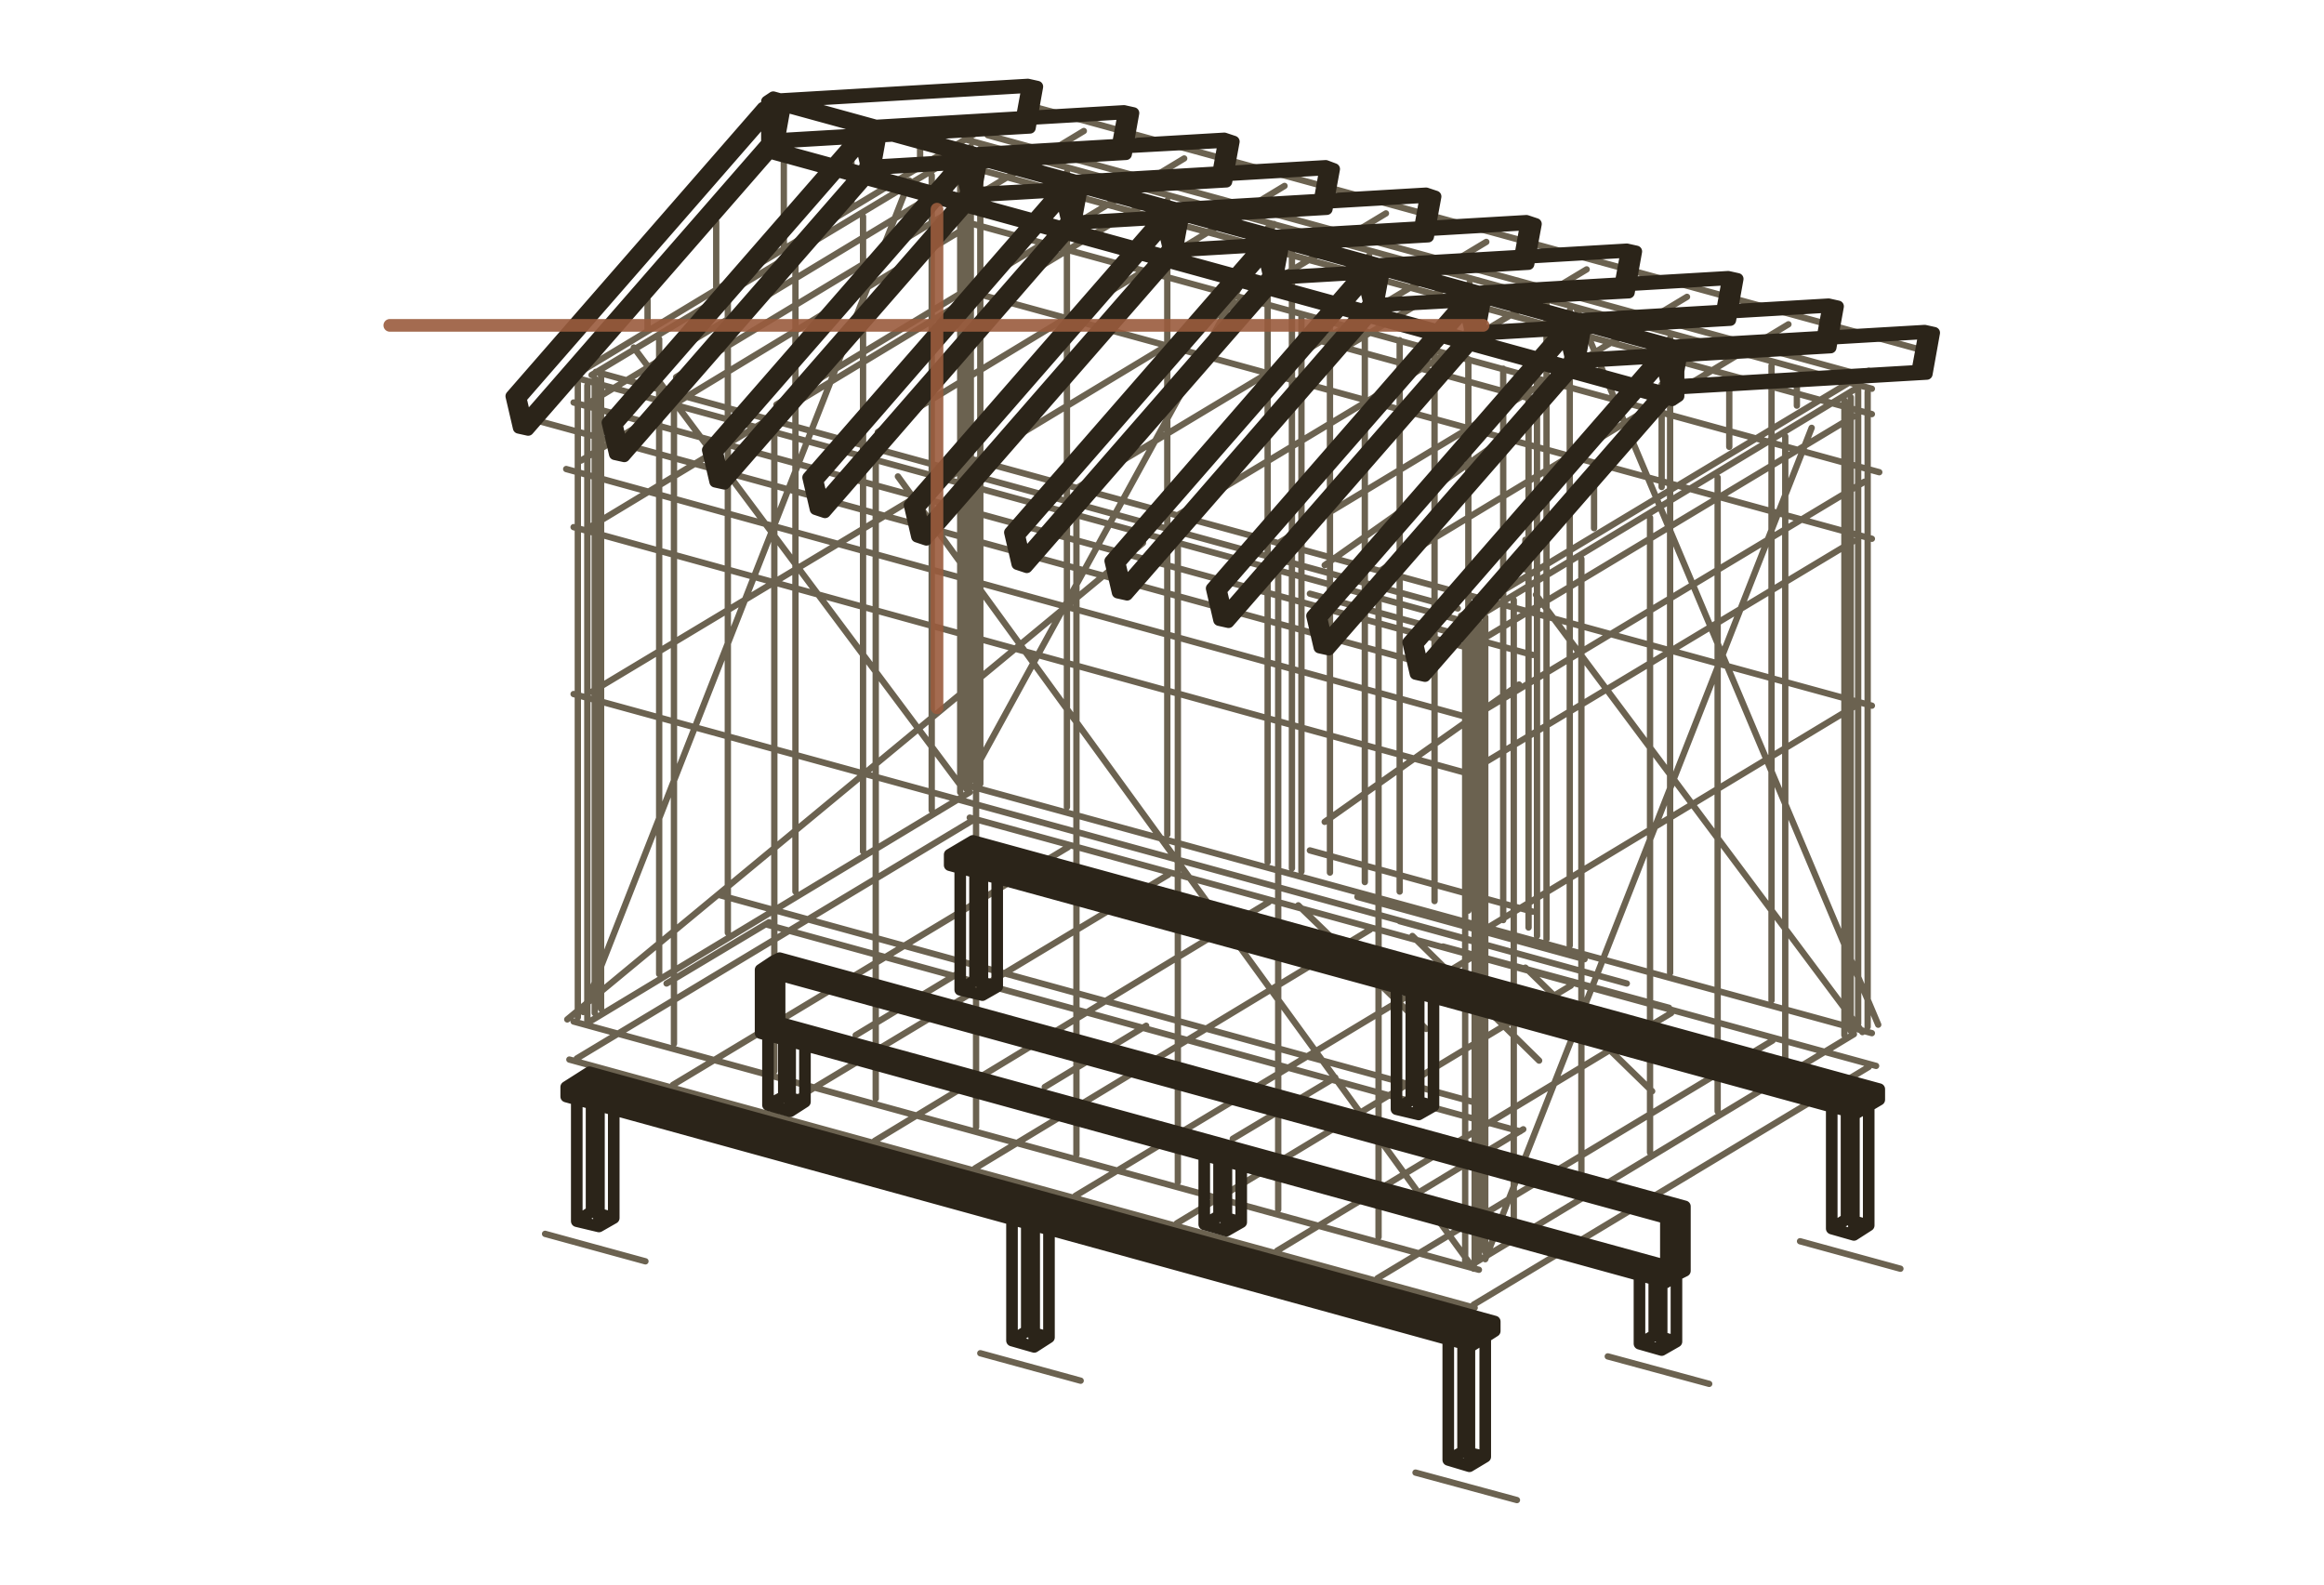
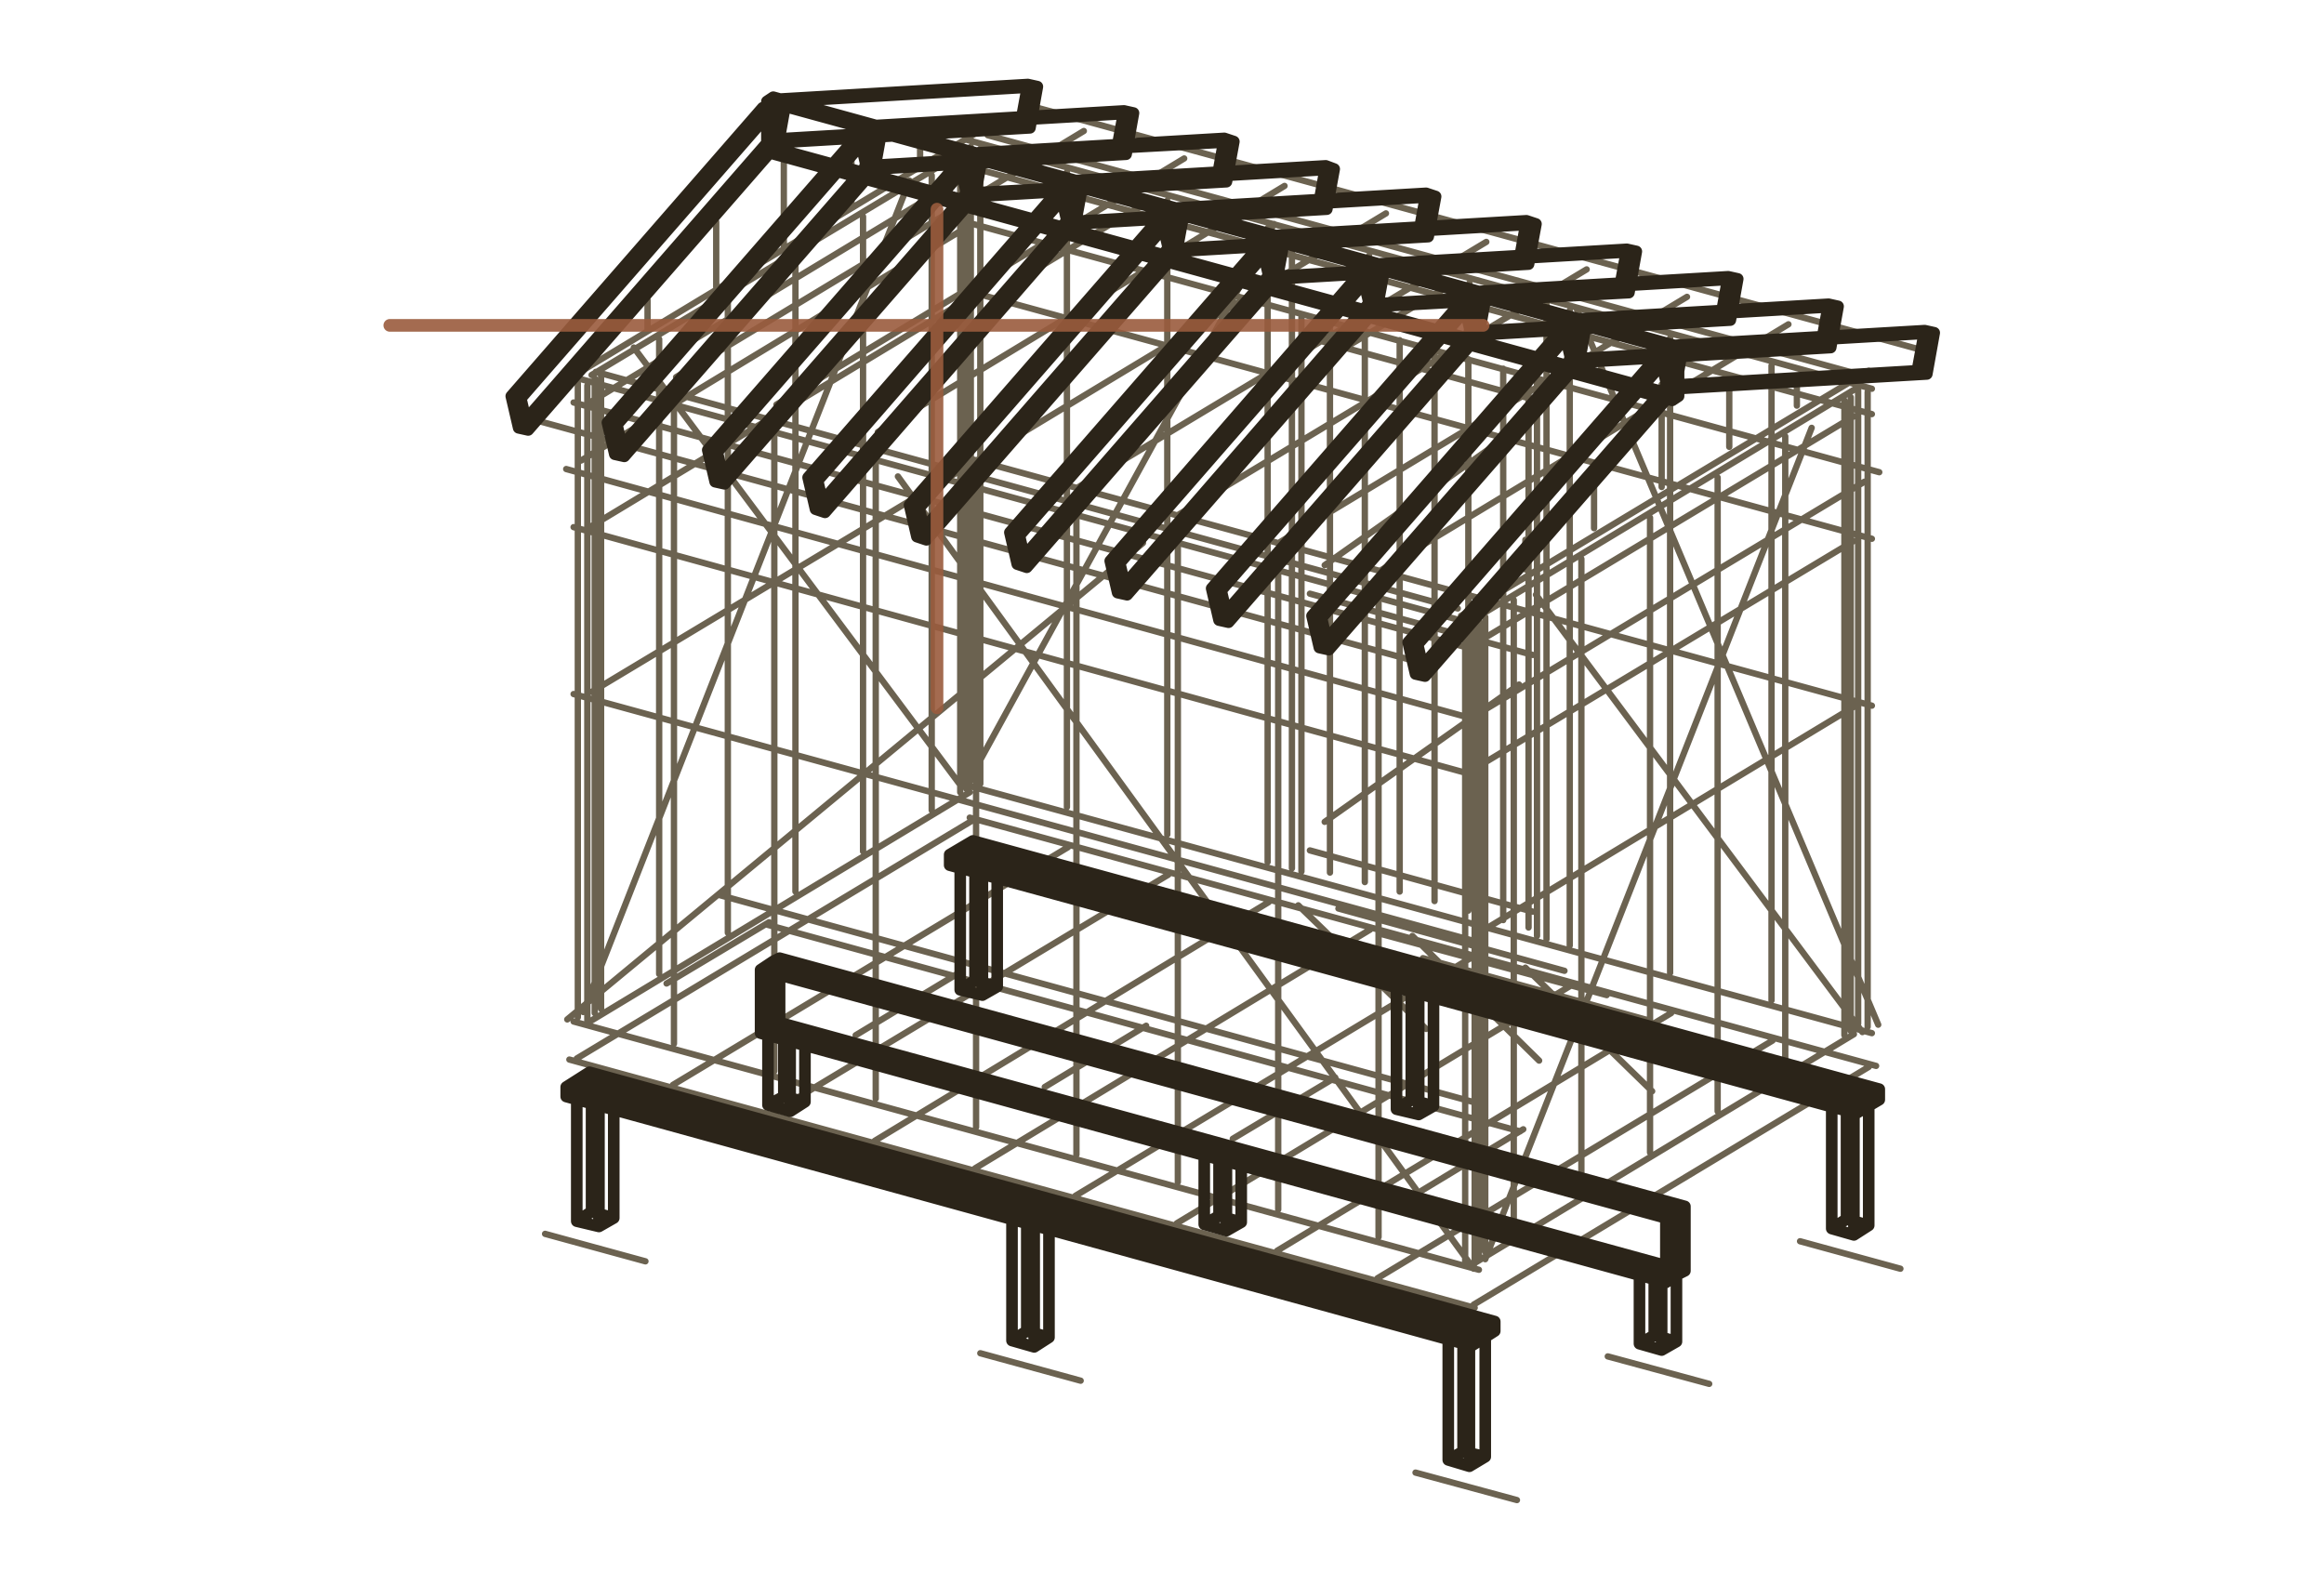
<svg xmlns="http://www.w3.org/2000/svg" viewBox="0 0 220 150" width="220" height="150" role="img">
  <g fill="none" stroke="#6b6250" stroke-width="0.6" stroke-linecap="round">
-     <path d="M87.9 94.8L97.4 97.4M51.6 116.8L61.1 119.4M129.2 106.1L138.7 108.8M92.8 128.1L102.3 130.7M170.4 117.5L179.9 120.1M134 139.4L143.6 142M69.7 105.8L79.3 108.4M111 117.1L120.5 119.7M152.2 128.4L161.8 131M92 77.7L54.6 100.2M101.1 80.2L63.7 102.7M110.6 82.8L73.2 105.3M120.1 85.4L82.8 108M129.7 88L92.3 110.6M139.2 90.7L101.8 113.2M148.7 93.3L111.4 115.8M158.2 95.9L120.9 118.4M167.8 98.5L130.4 121M176.9 101L139.5 123.5M91.8 77.4L177.6 100.9M53.9 100.3L139.6 123.8M91.4 74.3L177.2 97.8M91.4 13.2L177.2 36.8M93.5 12.8L175.1 35.2M91.9 73.9L91.9 13.9M101 76.4L101 16.3M110.5 79L110.5 19M120 81.6L120 21.6M148.6 89.5L148.6 29.4M158.1 92.1L158.1 32M167.7 94.7L167.7 34.6M176.8 97.2L176.8 37.1M92.8 74.2L92.8 14.1M175.9 96.9L175.9 36.9M122.3 82.2L122.3 22.2M123.2 82.5L123.2 30M146.4 88.9L146.4 28.8M145.5 88.6L145.5 36.1M123 27.9L146.2 34.2M122.4 28.2L145.6 34.6M129.6 28.1L129.6 24.2M139.1 30.7L139.1 26.8M92 73.4L120.6 21.2M149.2 29.1L177.8 97M140 120.2L54.3 96.7M140 59.2L54.3 35.7M138 57.6L56.4 35.2M139.6 119.6L139.6 59.6M130.5 117.1L130.5 57.1M121 114.5L121 54.4M111.5 111.9L111.5 51.8M101.9 109.3L101.9 49.2M92.4 106.7L92.4 46.6M82.9 104L82.9 44M73.3 101.4L73.3 41.4M63.8 98.8L63.8 38.8M54.7 96.3L54.7 36.3M138.7 119.4L138.7 59.3M55.6 96.6L55.6 36.5M139.5 120.1L85 45.1M108.2 51.4L53.7 96.5M175.5 97.9L139.7 119.5M175.5 36.9L139.7 58.5M176.9 35.1L138.3 58.3M175.2 97.6L175.2 37.6M169 101.3L169 41.3M162.6 105.2L162.6 45.2M156.2 109.1L156.2 49M149.7 113L149.7 52.9M143.3 116.8L143.3 56.8M140 118.8L140 58.8M174.6 98L174.6 37.9M140.6 118.5L140.6 58.4M176.3 97.7L145.4 56.3M171.5 40.5L140.6 119.2M56 96.6L91.8 75M56 35.5L91.8 14M54.6 35.4L93.2 12.1M56.3 95.9L56.3 35.8M62.4 92.2L62.4 32.1M68.9 88.3L68.9 28.3M75.3 84.4L75.3 24.4M81.7 80.6L81.7 20.5M88.2 76.7L88.2 16.6M91.5 74.7L91.5 14.6M56.9 95.5L56.9 35.5M90.9 75L90.9 15M55.2 95.8L86.1 17.1M60 32.9L90.9 74.3M102.6 12.4L64 35.7M112.1 15L73.5 38.3M121.6 17.6L83.1 40.9M131.2 20.2L92.6 43.5M140.7 22.9L102.1 46.1M150.2 25.5L111.6 48.7M159.7 28.1L121.2 51.3M169.3 30.7L130.7 54M108.8 19L95.9 26.8M137.4 26.9L124.5 34.6M87.1 15.6L87.1 12.9M80.6 19.5L80.6 13.2M74.2 23.3L74.2 13.6M67.8 27.2L67.8 21M61.3 31.1L61.3 28.4M170.1 38.4L170.1 35.6M163.7 42.3L163.7 36M157.3 46.1L157.3 36.4M150.9 50L150.9 43.8M144.4 53.9L144.4 51.1M97.1 9.9L182.9 33.4M134.4 62.7L48.6 39.2M125.9 82.6L125.9 30.4M129.2 83.5L129.2 31.3M132.5 84.4L132.5 32.2M135.8 85.3L135.8 33.1M139 86.2L139 34M142.3 87.1L142.3 34.9M144.7 87.8L144.7 35.6M124 80.5L145.1 86.3M124 56.2L145.1 62M124 32L145.1 37.8M125.4 77.8L143.8 64.8M125.4 53.5L143.8 40.5M156.4 103.3L144.4 91.6M145.7 100.4L133.7 88.6M135 97.4L122.9 85.7M158 95.4L136.6 89.6M154 93.1L132.5 87.2M150 90.8L128.5 84.9M91.4 43.3L177.2 66.8M140 89.2L54.3 65.7M175.5 66.9L139.7 88.5M56 65.5L91.8 44M91.4 27.5L177.2 51M91.4 15.7L177.2 39.2M92.1 21.2L177.9 44.7M140 73.5L54.3 49.9M140 61.6L54.3 38.1M139.3 68L53.6 44.4M175.5 51.2L139.7 72.7M175.5 39.4L139.7 60.9M176.5 45.6L140.7 67.1M56 49.8L91.8 28.2M56 38L91.8 16.4M55 43.6L90.7 22M68 84.7L139.4 104.3M72.5 87.5L143.9 107.1M63.1 93.1L72.8 87.3M81 98L90.6 92.2M98.9 102.9L108.5 97.1M116.7 107.8L126.4 102M134.6 112.7L144.2 106.9" />
+     <path d="M87.9 94.8L97.4 97.4M51.6 116.8L61.1 119.4M129.2 106.1L138.7 108.8M92.8 128.1L102.3 130.7M170.4 117.5L179.9 120.1M134 139.4L143.6 142M69.7 105.8L79.3 108.4M111 117.1L120.5 119.7M152.2 128.4L161.8 131M92 77.7L54.6 100.2M101.1 80.2L63.7 102.7M110.6 82.8L73.2 105.3M120.1 85.4L82.8 108M129.7 88L92.3 110.6M139.2 90.7L101.8 113.2M148.7 93.3L111.4 115.8M158.2 95.9L120.9 118.4M167.8 98.5L130.4 121M176.9 101L139.5 123.5M91.8 77.4L177.6 100.9M53.9 100.3L139.6 123.8M91.4 74.3L177.2 97.8M91.4 13.2L177.2 36.8M93.5 12.8L175.1 35.2M91.9 73.9L91.9 13.9M101 76.4L101 16.3M110.5 79L110.5 19M120 81.6L120 21.6M148.6 89.5L148.6 29.4M158.1 92.1L158.1 32M167.7 94.7L167.7 34.6M176.8 97.2L176.8 37.1M92.8 74.2L92.8 14.1M175.9 96.9L175.9 36.9M122.3 82.2L122.3 22.2M123.2 82.5L123.2 30M146.4 88.9L146.4 28.8M145.5 88.6L145.5 36.1M123 27.9L146.2 34.2M122.4 28.2L145.6 34.6M129.6 28.1L129.6 24.2M139.1 30.7L139.1 26.8M92 73.4L120.6 21.2M149.2 29.1L177.8 97M140 120.2L54.3 96.7M140 59.2L54.3 35.7M138 57.6L56.4 35.2M139.6 119.6L139.6 59.6M130.5 117.1L130.5 57.1M121 114.5L121 54.4M111.5 111.9L111.5 51.8M101.9 109.3L101.9 49.2M92.4 106.7L92.4 46.6M82.9 104L82.9 44M73.3 101.4L73.3 41.4M63.8 98.8L63.8 38.8M54.7 96.3L54.7 36.3M138.7 119.4L138.7 59.3M55.6 96.6L55.6 36.5M139.5 120.1L85 45.1M108.2 51.4L53.7 96.5M175.5 97.9L139.7 119.5M175.5 36.9L139.7 58.5M176.9 35.1L138.3 58.3M175.2 97.6L175.2 37.6M169 101.3L169 41.3M162.6 105.2L162.6 45.2M156.2 109.1L156.2 49M149.7 113L149.7 52.9M143.3 116.8L143.3 56.8M140 118.8L140 58.8M174.6 98L174.6 37.9M140.6 118.5L140.6 58.4M176.3 97.7L145.4 56.3M171.5 40.5L140.6 119.2M56 96.6L91.8 75M56 35.5L91.8 14M54.6 35.4L93.2 12.1M56.3 95.9L56.3 35.8M62.4 92.2L62.4 32.1M68.9 88.3L68.9 28.3M75.3 84.4L75.3 24.4M81.7 80.6L81.7 20.5M88.2 76.7L88.2 16.6M91.5 74.7L91.5 14.6M56.9 95.5L56.9 35.5M90.9 75L90.9 15M55.2 95.8L86.1 17.1M60 32.9L90.9 74.3M102.6 12.4L64 35.7M112.1 15L73.5 38.3M121.6 17.6L83.1 40.9M131.2 20.2L92.6 43.5M140.7 22.9L102.1 46.1M150.2 25.5L111.6 48.7M159.7 28.1L121.2 51.3M169.3 30.7L130.7 54M108.8 19L95.9 26.8M137.4 26.9L124.5 34.6M87.1 15.6L87.1 12.9M80.6 19.5L80.6 13.2M74.2 23.3L74.2 13.6M67.8 27.2L67.8 21M61.3 31.1L61.3 28.4M170.1 38.4L170.1 35.6M163.7 42.3L163.7 36M157.3 46.1L157.3 36.4M150.9 50L150.9 43.8M144.4 53.9L144.4 51.1M97.1 9.9L182.9 33.4M134.4 62.7L48.6 39.2M125.9 82.6L125.9 30.4M129.2 83.5L129.2 31.3M132.5 84.4L132.5 32.2M135.8 85.3L135.8 33.1M139 86.2L139 34M142.3 87.1L142.3 34.9M144.7 87.8L144.7 35.6M124 80.5L145.1 86.3M124 56.2L145.1 62M124 32L145.1 37.8M125.4 77.8L143.8 64.8M125.4 53.5L143.8 40.5M156.4 103.3L144.4 91.6M145.7 100.4L133.7 88.6M135 97.4L122.9 85.7M156.1 96.6L134.7 90.7M152.1 94.2L130.7 88.4M148.1 91.9L126.7 86M91.4 43.3L177.2 66.8M140 89.2L54.3 65.7M175.5 66.9L139.7 88.5M56 65.5L91.8 44M91.4 27.5L177.2 51M91.4 15.7L177.2 39.2M92.1 21.2L177.9 44.7M140 73.5L54.3 49.9M140 61.6L54.3 38.1M139.3 68L53.6 44.4M175.5 51.2L139.7 72.7M175.5 39.4L139.7 60.9M176.5 45.6L140.7 67.1M56 49.8L91.8 28.2M56 38L91.8 16.4M55 43.6L90.7 22M68 84.7L139.4 104.3M72.5 87.5L143.9 107.1M63.1 93.1L72.8 87.3M81 98L90.6 92.2M98.9 102.9L108.5 97.1M116.7 107.8L126.4 102M134.6 112.7L144.2 106.9" />
  </g>
  <g fill="none" stroke="#2b2419" stroke-width="1.1" stroke-linecap="round">
    <path d="M94.4 93.4L93 94.2M92.3 92.8L90.9 93.7M94.4 81.6L93 82.4M92.3 81L90.9 81.8M94.4 93.4L92.3 92.8M93 94.2L90.9 93.7M94.4 81.6L92.3 81M93 82.4L90.9 81.8M94.4 93.4L94.4 81.6M93 94.2L93 82.4M92.3 92.8L92.3 81M90.9 93.7L90.9 81.8M58.1 115.3L56.7 116.1M56 114.7L54.6 115.6M58.1 103.5L56.7 104.3M56 102.9L54.6 103.8M58.1 115.3L56 114.7M56.7 116.1L54.6 115.6M58.1 103.5L56 102.9M56.7 104.3L54.6 103.8M58.1 115.3L58.1 103.5M56.7 116.1L56.7 104.3M56 114.7L56 102.9M54.6 115.6L54.6 103.8M135.7 104.7L134.3 105.5M133.6 104.1L132.2 105M135.7 92.9L134.3 93.7M133.6 92.3L132.2 93.2M135.7 104.7L133.6 104.1M134.3 105.5L132.2 105M135.7 92.9L133.6 92.3M134.3 93.7L132.2 93.2M135.7 104.7L135.7 92.9M134.3 105.5L134.3 93.7M133.6 104.1L133.6 92.3M132.2 105L132.2 93.2M99.3 126.6L97.9 127.5M97.2 126L95.8 126.9M99.3 114.8L97.9 115.6M97.2 114.2L95.8 115.1M99.3 126.6L97.2 126M97.9 127.5L95.8 126.9M99.3 114.8L97.2 114.2M97.9 115.6L95.8 115.1M99.3 126.6L99.3 114.8M97.9 127.5L97.9 115.6M97.2 126L97.2 114.2M95.8 126.9L95.8 115.1M176.9 116L175.5 116.9M174.8 115.4L173.4 116.3M176.9 104.2L175.5 105M174.8 103.6L173.4 104.5M176.9 116L174.8 115.4M175.5 116.9L173.4 116.3M176.9 104.2L174.8 103.6M175.5 105L173.4 104.5M176.9 116L176.9 104.2M175.5 116.9L175.5 105M174.8 115.4L174.8 103.6M173.4 116.3L173.4 104.5M140.6 137.9L139.1 138.8M138.5 137.4L137.1 138.2M140.6 126.1L139.1 127M138.5 125.5L137.1 126.4M140.6 137.9L138.5 137.4M139.1 138.8L137.1 138.2M140.6 126.1L138.5 125.5M139.1 127L137.1 126.4M140.6 137.9L140.6 126.1M139.1 138.8L139.1 127M138.5 137.4L138.5 125.5M137.1 138.2L137.1 126.4M76.2 104.3L74.8 105.2M74.2 103.8L72.7 104.6M76.2 97.6L74.8 98.5M74.2 97L72.7 97.9M76.2 104.3L74.2 103.8M74.8 105.2L72.7 104.6M76.2 97.6L74.2 97M74.8 98.5L72.7 97.9M76.2 104.3L76.2 97.6M74.8 105.2L74.8 98.5M74.2 103.8L74.2 97M72.7 104.6L72.7 97.9M117.5 115.7L116.1 116.5M115.4 115.1L114 115.9M117.5 108.9L116.1 109.8M115.4 108.4L114 109.2M117.5 115.7L115.4 115.1M116.1 116.5L114 115.9M117.5 108.9L115.4 108.4M116.1 109.8L114 109.2M117.5 115.7L117.5 108.9M116.1 116.5L116.1 109.8M115.4 115.1L115.4 108.4M114 115.9L114 109.2M158.7 127L157.3 127.8M156.6 126.4L155.2 127.2M158.7 120.2L157.3 121.1M156.6 119.7L155.2 120.5M158.7 127L156.6 126.4M157.3 127.8L155.2 127.2M158.7 120.2L156.6 119.7M157.3 121.1L155.2 120.5M158.7 127L158.7 120.2M157.3 127.8L157.3 121.1M156.6 126.4L156.6 119.7M155.2 127.2L155.2 120.5M89.9 81.9L89.9 80.9M92.1 80.6L92.1 79.6M175.7 105.4L175.7 104.5M177.9 104.1L177.9 103.1M89.9 81.9L92.1 80.6M89.9 80.9L92.1 79.6M175.7 105.4L177.9 104.1M175.7 104.5L177.9 103.1M89.9 81.9L175.7 105.4M89.9 80.9L175.7 104.5M92.1 80.6L177.9 104.1M92.1 79.6L177.9 103.1M53.6 103.8L53.6 102.9M55.8 102.5L55.8 101.5M139.3 127.4L139.3 126.4M141.5 126L141.5 125.1M53.6 103.8L55.8 102.5M53.6 102.9L55.8 101.5M139.3 127.4L141.5 126M139.3 126.4L141.5 125.1M53.6 103.8L139.3 127.4M53.6 102.9L139.3 126.4M55.8 102.5L141.5 126M55.8 101.5L141.5 125.1M73.8 96.8L73.2 97.1M73.8 90.7L73.2 91M159.5 120.3L158.9 120.6M159.5 114.2L158.9 114.6M73.8 96.8L73.8 90.7M73.2 97.1L73.2 91M159.5 120.3L159.5 114.2M158.9 120.6L158.9 114.6M73.8 96.8L159.5 120.3M73.2 97.1L158.9 120.6M73.8 90.7L159.5 114.2M73.2 91L158.9 114.6M73.2 97.1L72.6 97.5M73.2 91L72.6 91.4M158.9 120.6L158.3 121M158.9 114.6L158.3 114.9M73.2 97.1L73.2 91M72.6 97.5L72.6 91.4M158.9 120.6L158.9 114.6M158.3 121L158.3 114.9M73.2 97.1L158.9 120.6M72.6 97.5L158.3 121M73.2 91L158.9 114.6M72.6 91.4L158.3 114.9M72.6 97.5L72 97.8M72.6 91.4L72 91.8M158.3 121L157.7 121.4M158.3 114.9L157.7 115.3M72.6 97.5L72.6 91.4M72 97.8L72 91.8M158.3 121L158.3 114.9M157.7 121.4L157.7 115.3M72.6 97.5L158.3 121M72 97.8L157.7 121.4M72.6 91.4L158.3 114.9M72 91.8L157.7 115.3M97.5 12.1L96.6 11.8M98.2 8.2L97.3 8M73.7 13.5L72.8 13.2M74.4 9.6L73.5 9.4M97.5 12.1L98.2 8.2M96.6 11.8L97.3 8M73.7 13.5L74.4 9.6M72.8 13.2L73.5 9.4M97.5 12.1L73.7 13.5M96.6 11.8L72.8 13.2M98.2 8.2L74.4 9.6M97.3 8L73.5 9.4M73.8 13.4L72.9 13.2M73.1 10.4L72.2 10.2M50 40.7L49.1 40.5M49.3 37.7L48.4 37.5M73.8 13.4L73.1 10.4M72.9 13.2L72.2 10.2M50 40.7L49.3 37.7M49.1 40.5L48.4 37.5M73.8 13.4L50 40.7M72.9 13.2L49.1 40.5M73.1 10.4L49.3 37.7M72.2 10.2L48.4 37.5M106.6 14.6L105.7 14.3M107.3 10.7L106.4 10.5M82.8 16L81.9 15.7M83.5 12.1L82.6 11.9M106.6 14.6L107.3 10.7M105.7 14.3L106.4 10.5M82.8 16L83.5 12.1M81.9 15.7L82.6 11.9M106.6 14.6L82.8 16M105.7 14.3L81.9 15.7M107.3 10.7L83.5 12.1M106.4 10.5L82.6 11.9M82.9 15.9L82 15.7M82.2 12.9L81.3 12.7M59.1 43.2L58.2 43M58.4 40.2L57.5 40M82.9 15.9L82.2 12.9M82 15.7L81.3 12.7M59.1 43.2L58.4 40.2M58.2 43L57.5 40M82.9 15.9L59.1 43.2M82 15.7L58.2 43M82.2 12.9L58.4 40.2M81.3 12.7L57.5 40M116.1 17.2L115.2 17M116.8 13.4L115.9 13.1M92.3 18.6L91.4 18.3M93 14.7L92.1 14.5M116.1 17.2L116.8 13.4M115.2 17L115.9 13.1M92.3 18.6L93 14.7M91.4 18.3L92.1 14.5M116.1 17.2L92.3 18.6M115.2 17L91.4 18.3M116.8 13.4L93 14.7M115.9 13.1L92.1 14.5M92.4 18.5L91.5 18.3M91.7 15.5L90.8 15.3M68.6 45.8L67.7 45.6M67.9 42.8L67 42.6M92.4 18.5L91.7 15.5M91.5 18.3L90.8 15.3M68.6 45.8L67.9 42.8M67.7 45.6L67 42.6M92.4 18.5L68.6 45.8M91.5 18.3L67.7 45.6M91.7 15.5L67.9 42.8M90.8 15.3L67 42.6M125.6 19.8L124.8 19.6M126.3 16L125.5 15.7M101.8 21.2L101 21M102.5 17.4L101.6 17.1M125.6 19.8L126.3 16M124.8 19.6L125.5 15.7M101.8 21.2L102.5 17.4M101 21L101.6 17.1M125.6 19.8L101.8 21.2M124.8 19.6L101 21M126.3 16L102.5 17.4M125.5 15.7L101.6 17.1M101.9 21.1L101 20.9M101.2 18.1L100.3 17.9M78.1 48.5L77.2 48.2M77.4 45.5L76.5 45.2M101.9 21.1L101.2 18.1M101 20.9L100.3 17.9M78.1 48.5L77.4 45.5M77.2 48.2L76.5 45.2M101.9 21.1L78.1 48.5M101 20.9L77.2 48.2M101.2 18.1L77.4 45.5M100.3 17.9L76.5 45.2M135.2 22.4L134.3 22.2M135.9 18.6L135 18.3M111.4 23.8L110.5 23.6M112.1 20L111.2 19.7M135.2 22.4L135.9 18.6M134.3 22.2L135 18.3M111.4 23.8L112.1 20M110.5 23.6L111.2 19.7M135.2 22.4L111.4 23.8M134.3 22.2L110.5 23.6M135.9 18.6L112.1 20M135 18.3L111.2 19.7M111.5 23.8L110.6 23.5M110.8 20.8L109.9 20.5M87.7 51.1L86.8 50.8M87 48.1L86.1 47.8M111.5 23.8L110.8 20.8M110.6 23.5L109.9 20.5M87.7 51.1L87 48.1M86.8 50.8L86.1 47.8M111.5 23.8L87.7 51.1M110.6 23.5L86.8 50.8M110.8 20.8L87 48.1M109.9 20.5L86.1 47.8M144.7 25L143.8 24.8M145.4 21.2L144.5 20.9M120.9 26.4L120 26.2M121.6 22.6L120.7 22.3M144.7 25L145.4 21.2M143.8 24.8L144.5 20.9M120.9 26.4L121.6 22.6M120 26.2L120.7 22.3M144.7 25L120.9 26.4M143.8 24.8L120 26.2M145.4 21.2L121.6 22.6M144.5 20.9L120.7 22.3M121 26.4L120.1 26.1M120.3 23.4L119.4 23.1M97.2 53.7L96.3 53.4M96.5 50.7L95.6 50.4M121 26.4L120.3 23.4M120.1 26.1L119.4 23.1M97.2 53.7L96.5 50.7M96.3 53.4L95.6 50.4M121 26.4L97.2 53.7M120.1 26.1L96.3 53.4M120.3 23.4L96.5 50.7M119.4 23.1L95.6 50.4M154.2 27.7L153.3 27.4M154.9 23.8L154 23.6M130.4 29L129.5 28.8M131.1 25.2L130.2 25M154.2 27.7L154.9 23.8M153.3 27.4L154 23.6M130.4 29L131.1 25.2M129.5 28.8L130.2 25M154.2 27.7L130.4 29M153.3 27.4L129.5 28.8M154.9 23.8L131.1 25.2M154 23.6L130.2 25M130.5 29L129.6 28.7M129.8 26L128.9 25.7M106.7 56.3L105.8 56.1M106 53.3L105.1 53.1M130.5 29L129.8 26M129.6 28.7L128.9 25.7M106.7 56.3L106 53.3M105.8 56.1L105.1 53.1M130.5 29L106.7 56.3M129.6 28.7L105.8 56.1M129.8 26L106 53.3M128.9 25.7L105.1 53.1M163.8 30.3L162.9 30M164.5 26.4L163.6 26.2M140 31.7L139.1 31.4M140.7 27.8L139.8 27.6M163.8 30.3L164.5 26.4M162.9 30L163.6 26.2M140 31.7L140.7 27.8M139.1 31.4L139.8 27.6M163.8 30.3L140 31.7M162.9 30L139.1 31.4M164.5 26.4L140.7 27.8M163.6 26.2L139.8 27.6M140.1 31.6L139.2 31.4M139.4 28.6L138.5 28.4M116.3 58.9L115.4 58.7M115.6 55.9L114.7 55.7M140.1 31.6L139.4 28.6M139.2 31.4L138.5 28.4M116.3 58.9L115.6 55.9M115.4 58.7L114.7 55.7M140.1 31.6L116.3 58.9M139.2 31.4L115.4 58.7M139.4 28.6L115.6 55.9M138.5 28.4L114.7 55.7M173.3 32.9L172.4 32.6M174 29L173.1 28.8M149.5 34.3L148.6 34M150.2 30.4L149.3 30.2M173.3 32.9L174 29M172.4 32.6L173.1 28.8M149.5 34.3L150.2 30.4M148.6 34L149.3 30.2M173.3 32.9L149.5 34.3M172.4 32.6L148.6 34M174 29L150.2 30.4M173.1 28.8L149.3 30.2M149.6 34.2L148.7 34M148.9 31.2L148 31M125.8 61.5L124.9 61.3M125.1 58.5L124.2 58.3M149.6 34.2L148.9 31.2M148.7 34L148 31M125.8 61.5L125.1 58.5M124.9 61.3L124.2 58.3M149.6 34.2L125.8 61.5M148.7 34L124.9 61.3M148.9 31.2L125.1 58.5M148 31L124.2 58.3M182.4 35.4L181.5 35.1M183.1 31.5L182.2 31.3M158.6 36.8L157.7 36.5M159.3 32.9L158.4 32.7M182.4 35.4L183.1 31.5M181.5 35.1L182.2 31.3M158.6 36.8L159.3 32.9M157.7 36.5L158.4 32.7M182.4 35.4L158.6 36.8M181.5 35.1L157.7 36.5M183.1 31.5L159.3 32.9M182.2 31.3L158.4 32.7M158.7 36.7L157.8 36.5M158 33.7L157.1 33.5M134.9 64L134 63.8M134.2 61L133.3 60.8M158.7 36.7L158 33.7M157.8 36.5L157.1 33.5M134.9 64L134.2 61M134 63.8L133.3 60.8M158.7 36.7L134.9 64M157.8 36.5L134 63.8M158 33.7L134.2 61M157.1 33.5L133.3 60.8M73.2 14L72.6 14.4M73.2 9.2L72.6 9.6M158.9 37.5L158.3 37.9M158.9 32.8L158.3 33.1M73.2 14L73.2 9.2M72.6 14.4L72.6 9.6M158.9 37.5L158.9 32.8M158.3 37.9L158.3 33.1M73.2 14L158.9 37.5M72.6 14.4L158.3 37.9M73.2 9.2L158.9 32.8M72.6 9.6L158.3 33.1" />
  </g>
  <g fill="none" stroke="#9a5b3d" stroke-width="1.2" stroke-linecap="round" opacity="0.9">
    <path d="M88.7 67L88.7 19.8M36.9 30.8L140.4 30.8" />
  </g>
</svg>
